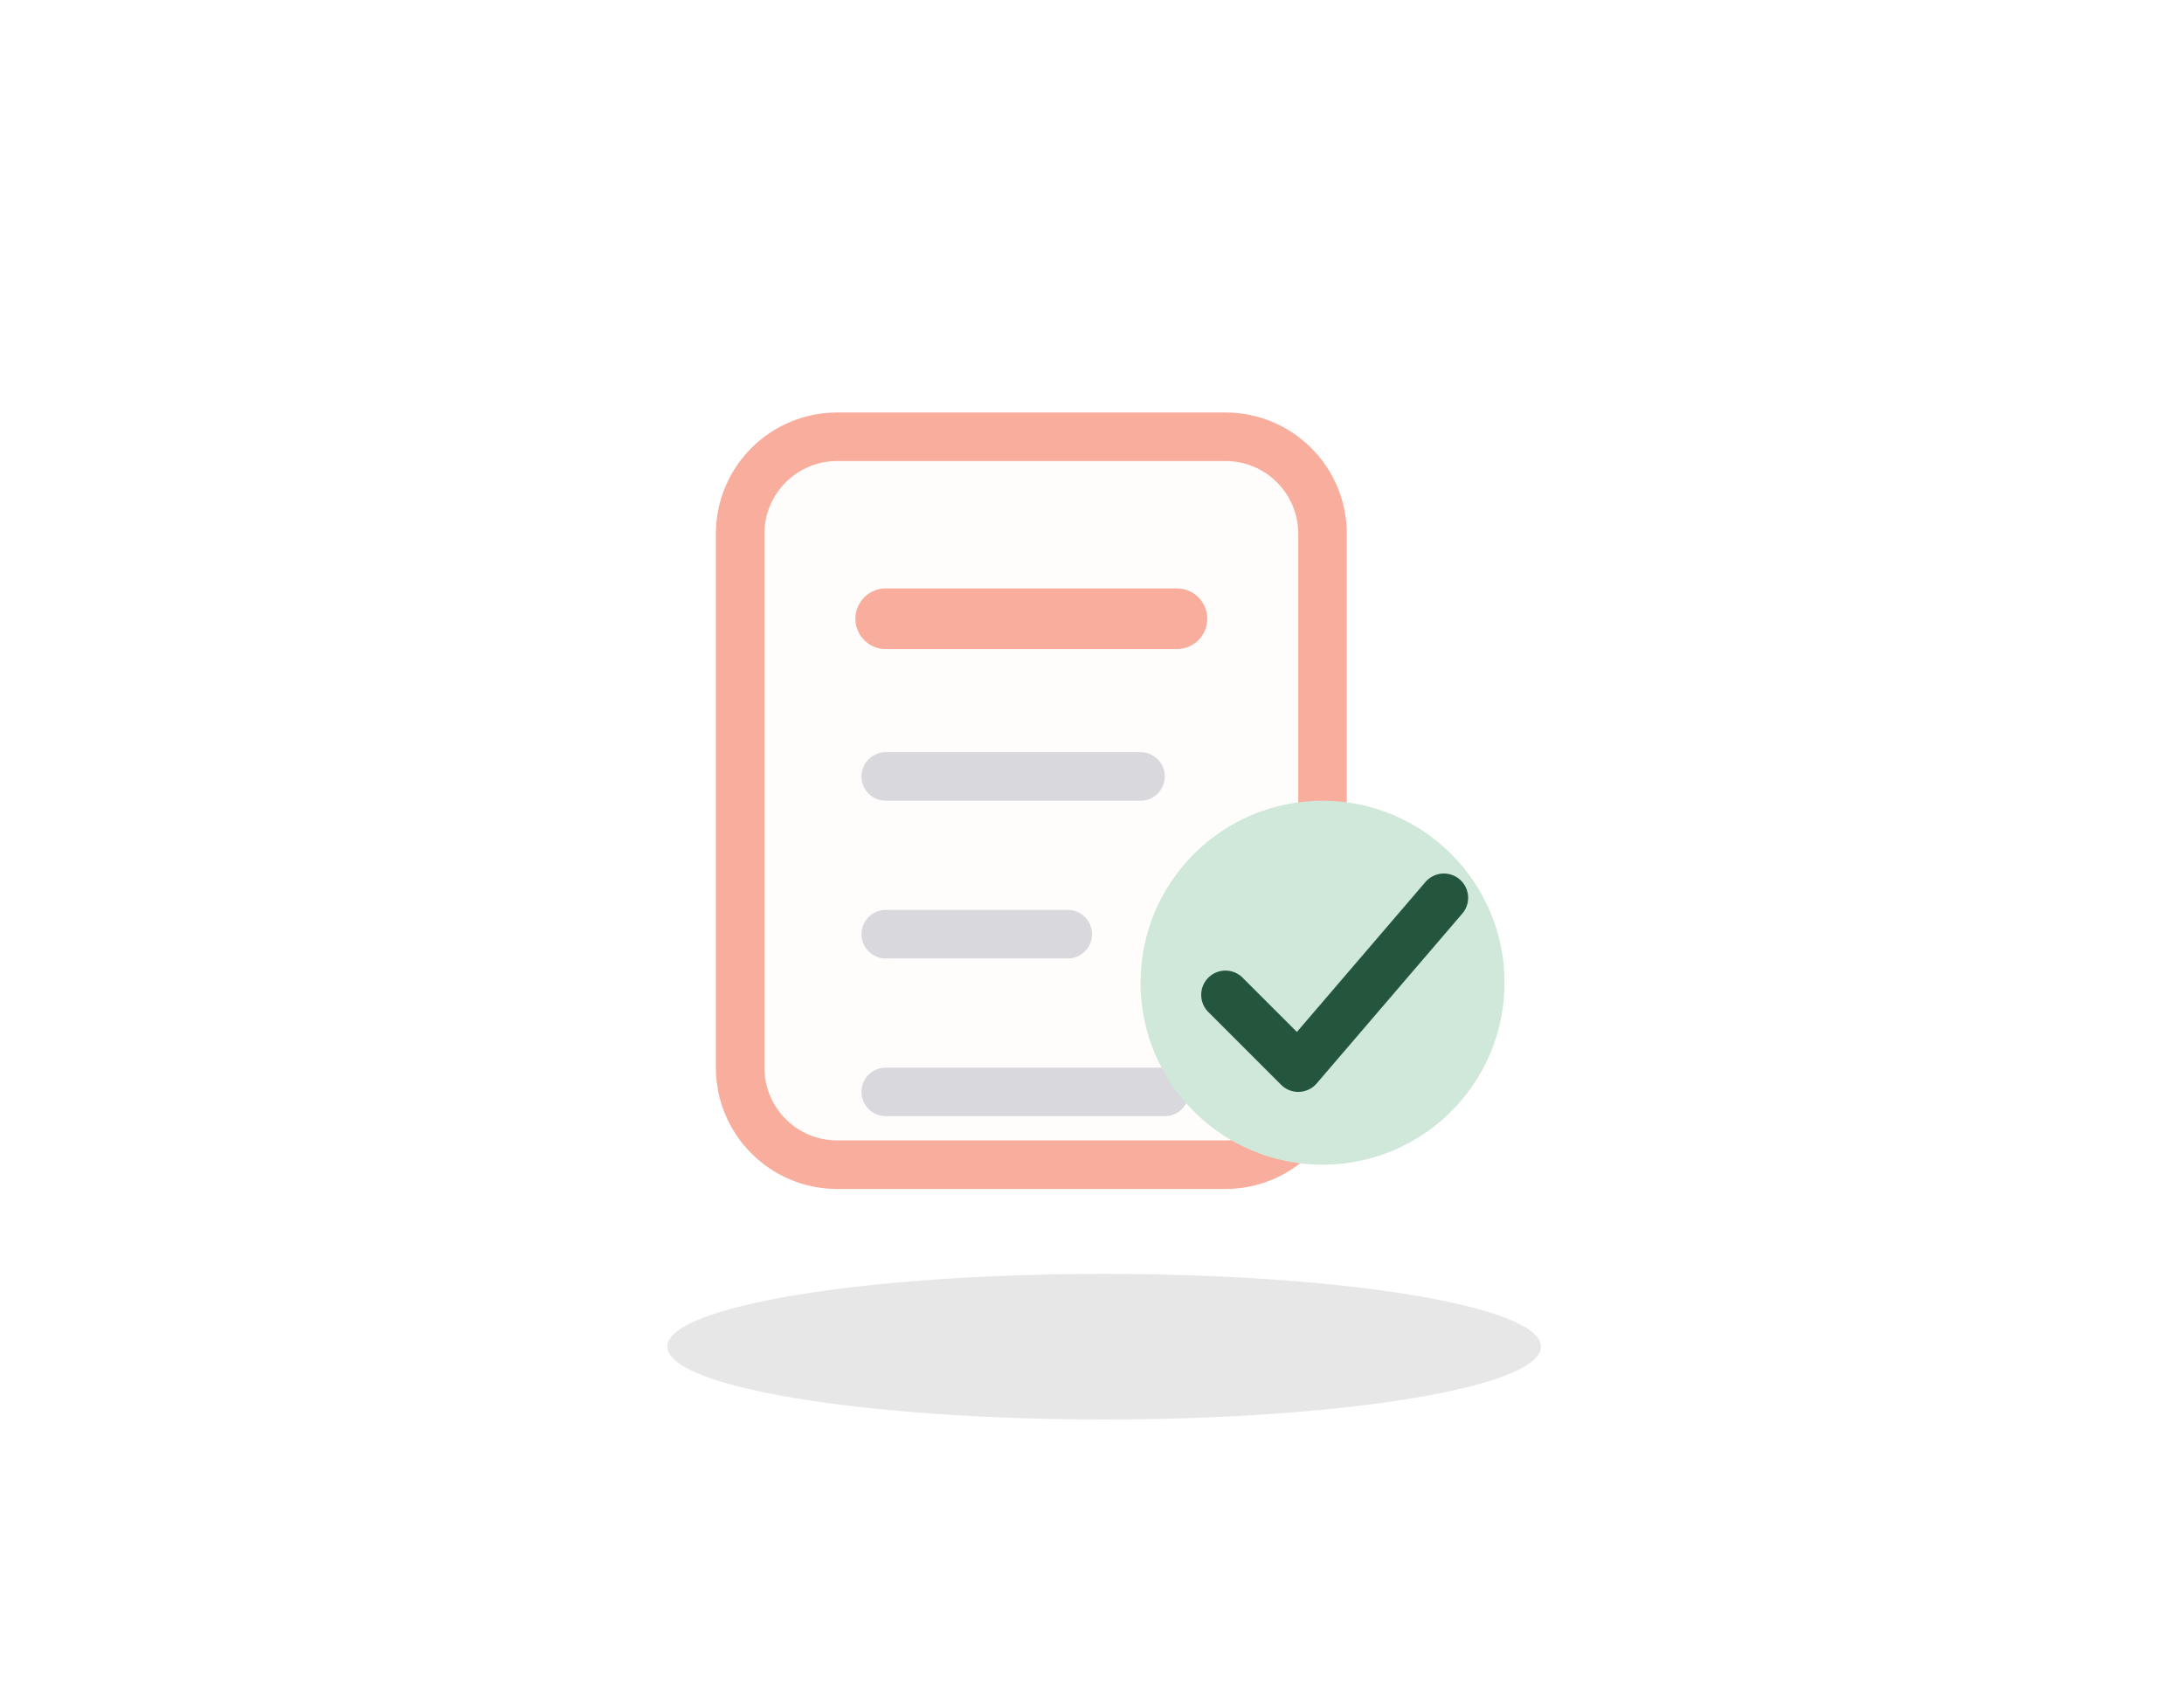
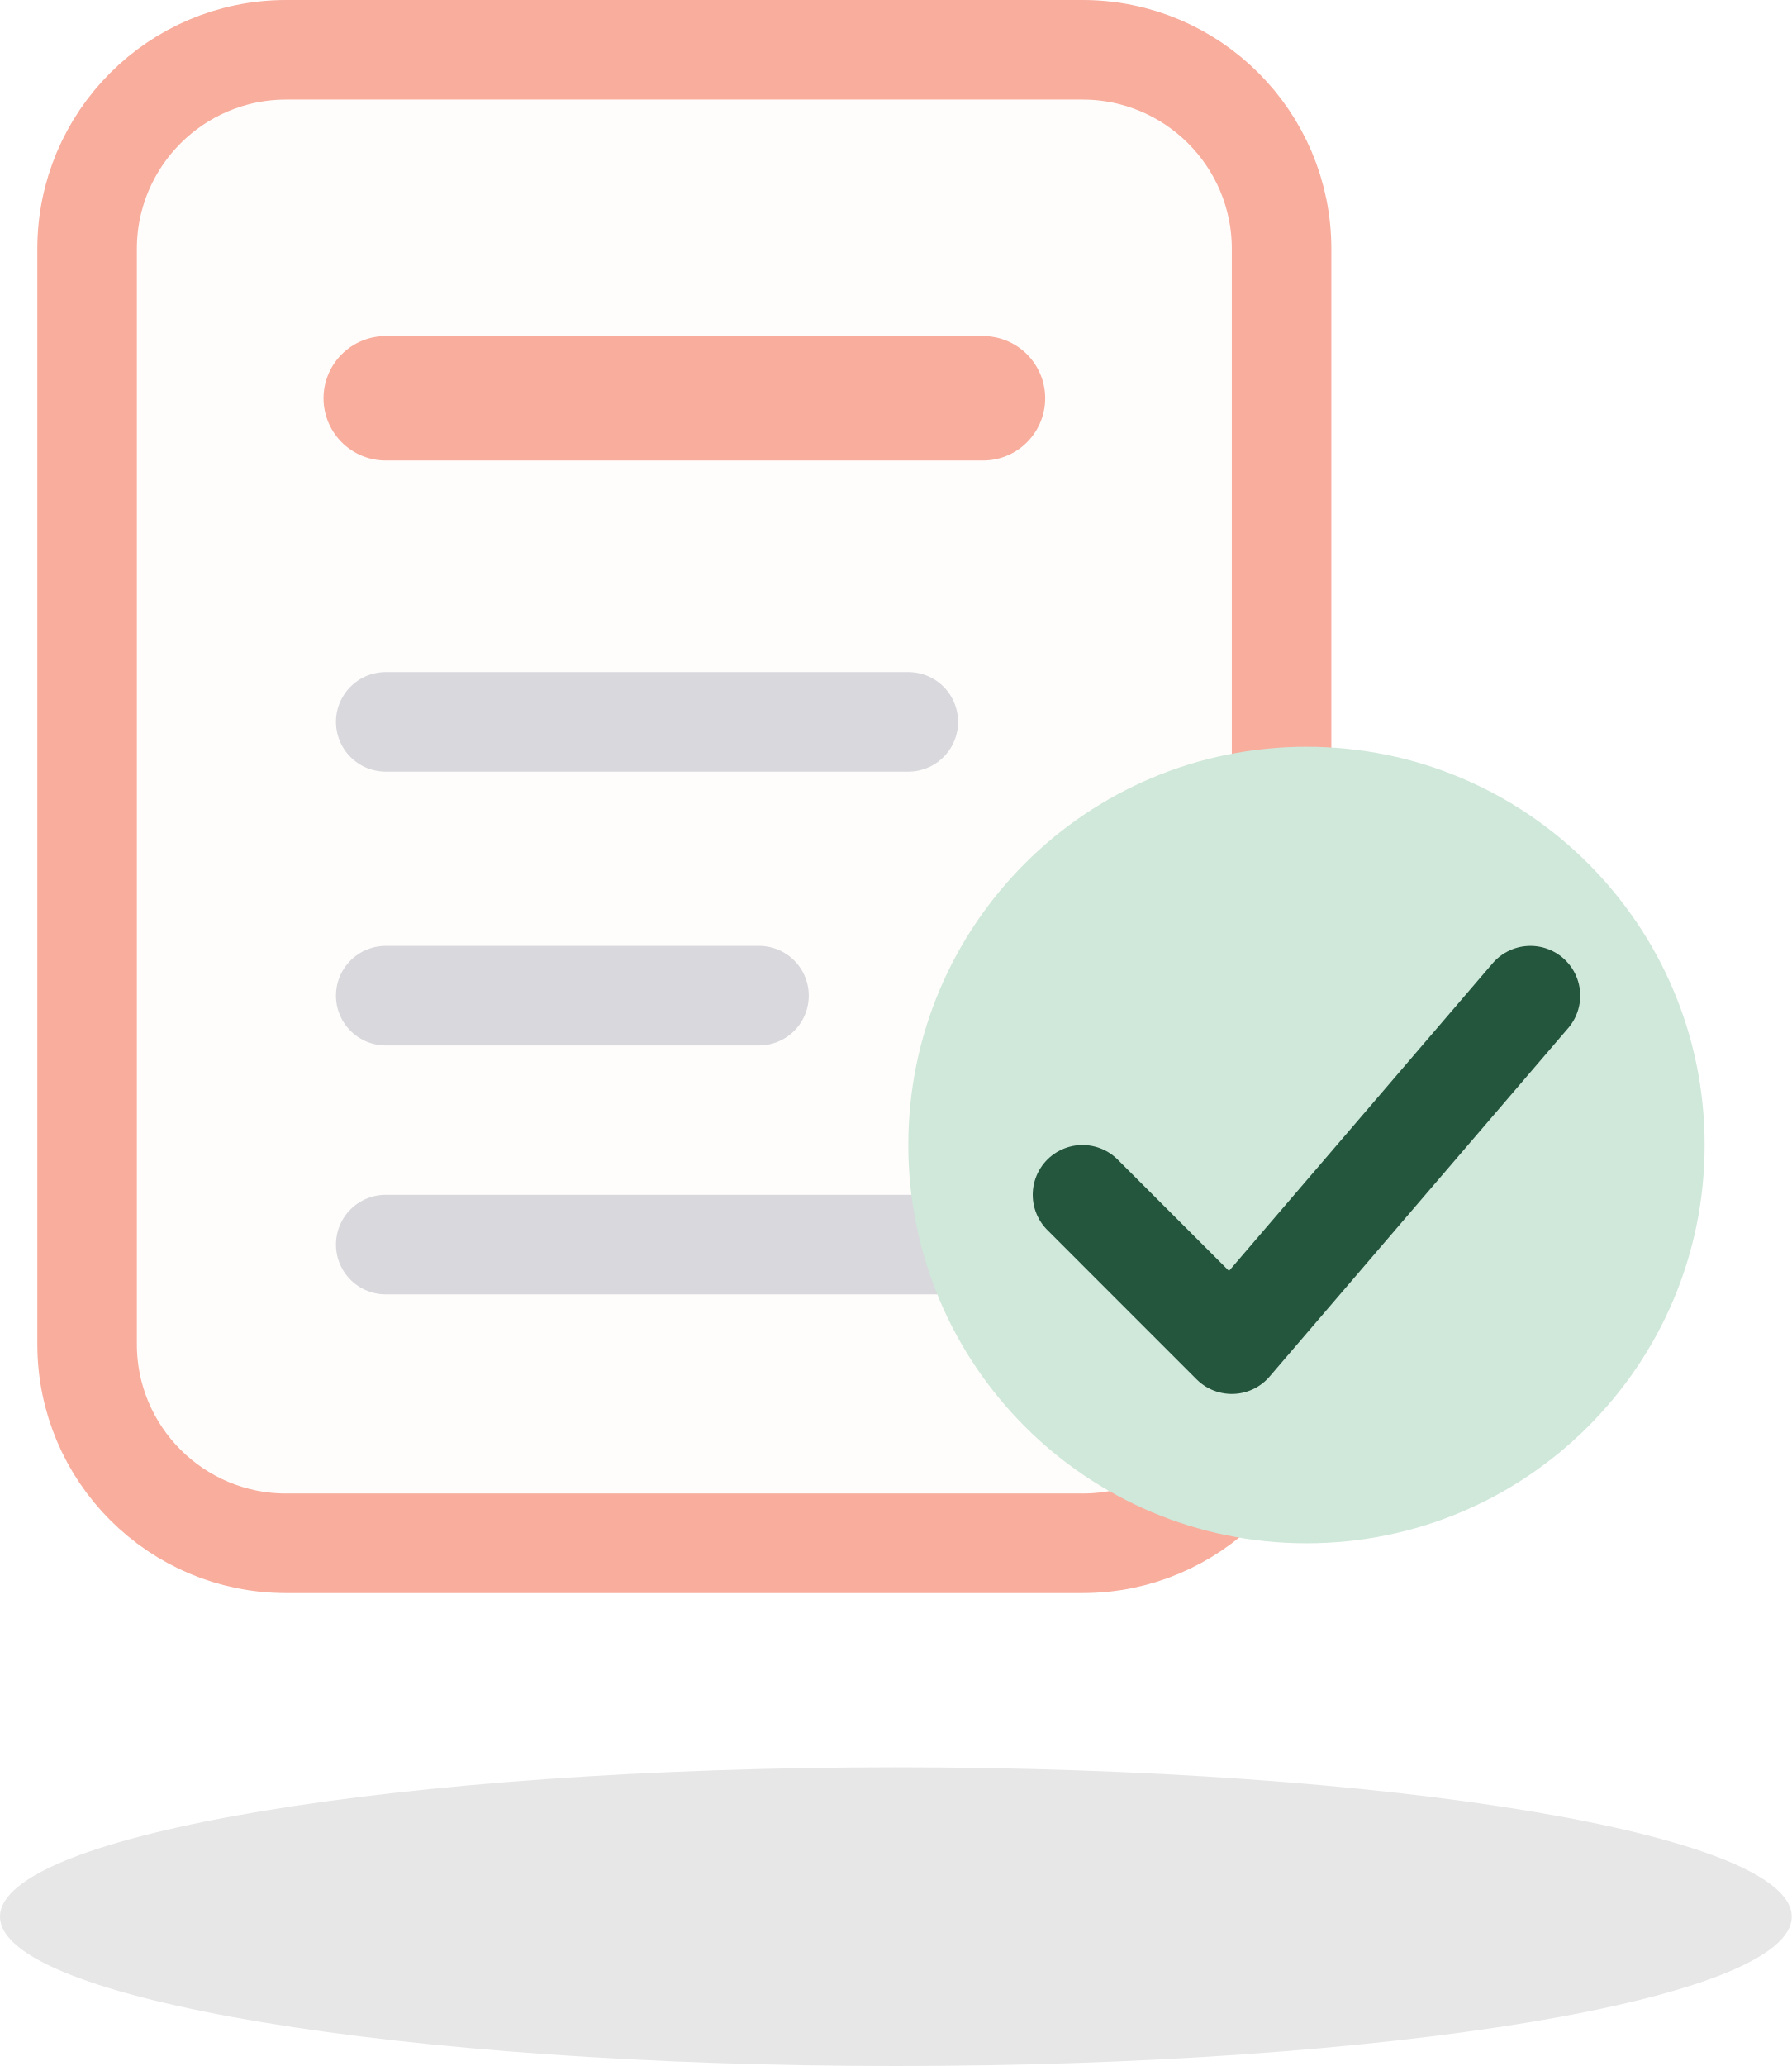
- <svg xmlns="http://www.w3.org/2000/svg" width="180" height="140" viewBox="0 0 180 140" fill="none">
-   <ellipse cx="91" cy="111" rx="36" ry="6" fill="#E7E7E7" />
-   <rect x="61" y="36" width="48" height="60" rx="8" fill="#FFFDFB" stroke="#F8AD9D" stroke-width="4" />
-   <path d="M73 51H97" stroke="#F8AD9D" stroke-width="5" stroke-linecap="round" />
-   <path d="M73 64H94M73 77H88M73 90H96" stroke="#D8D8DD" stroke-width="4" stroke-linecap="round" />
-   <circle cx="109" cy="81" r="15" fill="#CFE8DA" />
-   <path d="M101 82L107 88L119 74" stroke="#24553D" stroke-width="4" stroke-linecap="round" stroke-linejoin="round" />
+ <svg xmlns="http://www.w3.org/2000/svg" id="Layer_1" version="1.1" viewBox="0 0 72 83">
+   <defs>
+     <style>
+       .st0 {
+         stroke: #24553d;
+         stroke-linejoin: round;
+       }
+ 
+       .st0, .st1, .st2 {
+         stroke-width: 4px;
+       }
+ 
+       .st0, .st1, .st3 {
+         fill: none;
+         stroke-linecap: round;
+       }
+ 
+       .st1 {
+         stroke: #d8d8dd;
+       }
+ 
+       .st4 {
+         fill: #cfe8da;
+       }
+ 
+       .st5 {
+         fill: #e7e7e7;
+       }
+ 
+       .st2 {
+         fill: #fffdfb;
+       }
+ 
+       .st2, .st3 {
+         stroke: #f8ad9d;
+       }
+ 
+       .st3 {
+         stroke-width: 5px;
+       }
+     </style>
+   </defs>
+   <ellipse class="st5" cx="36" cy="77" rx="36" ry="6" />
+   <rect class="st2" x="3.5" y="2" width="48" height="60" rx="8" ry="8" />
+   <path class="st3" d="M15.5,16h24" />
+   <path class="st1" d="M15.5,29h21M15.5,40h15M15.5,50h23" />
+   <circle class="st4" cx="52.5" cy="46" r="16" />
+   <path class="st0" d="M43.5,48l6,6,12-14" />
</svg>
